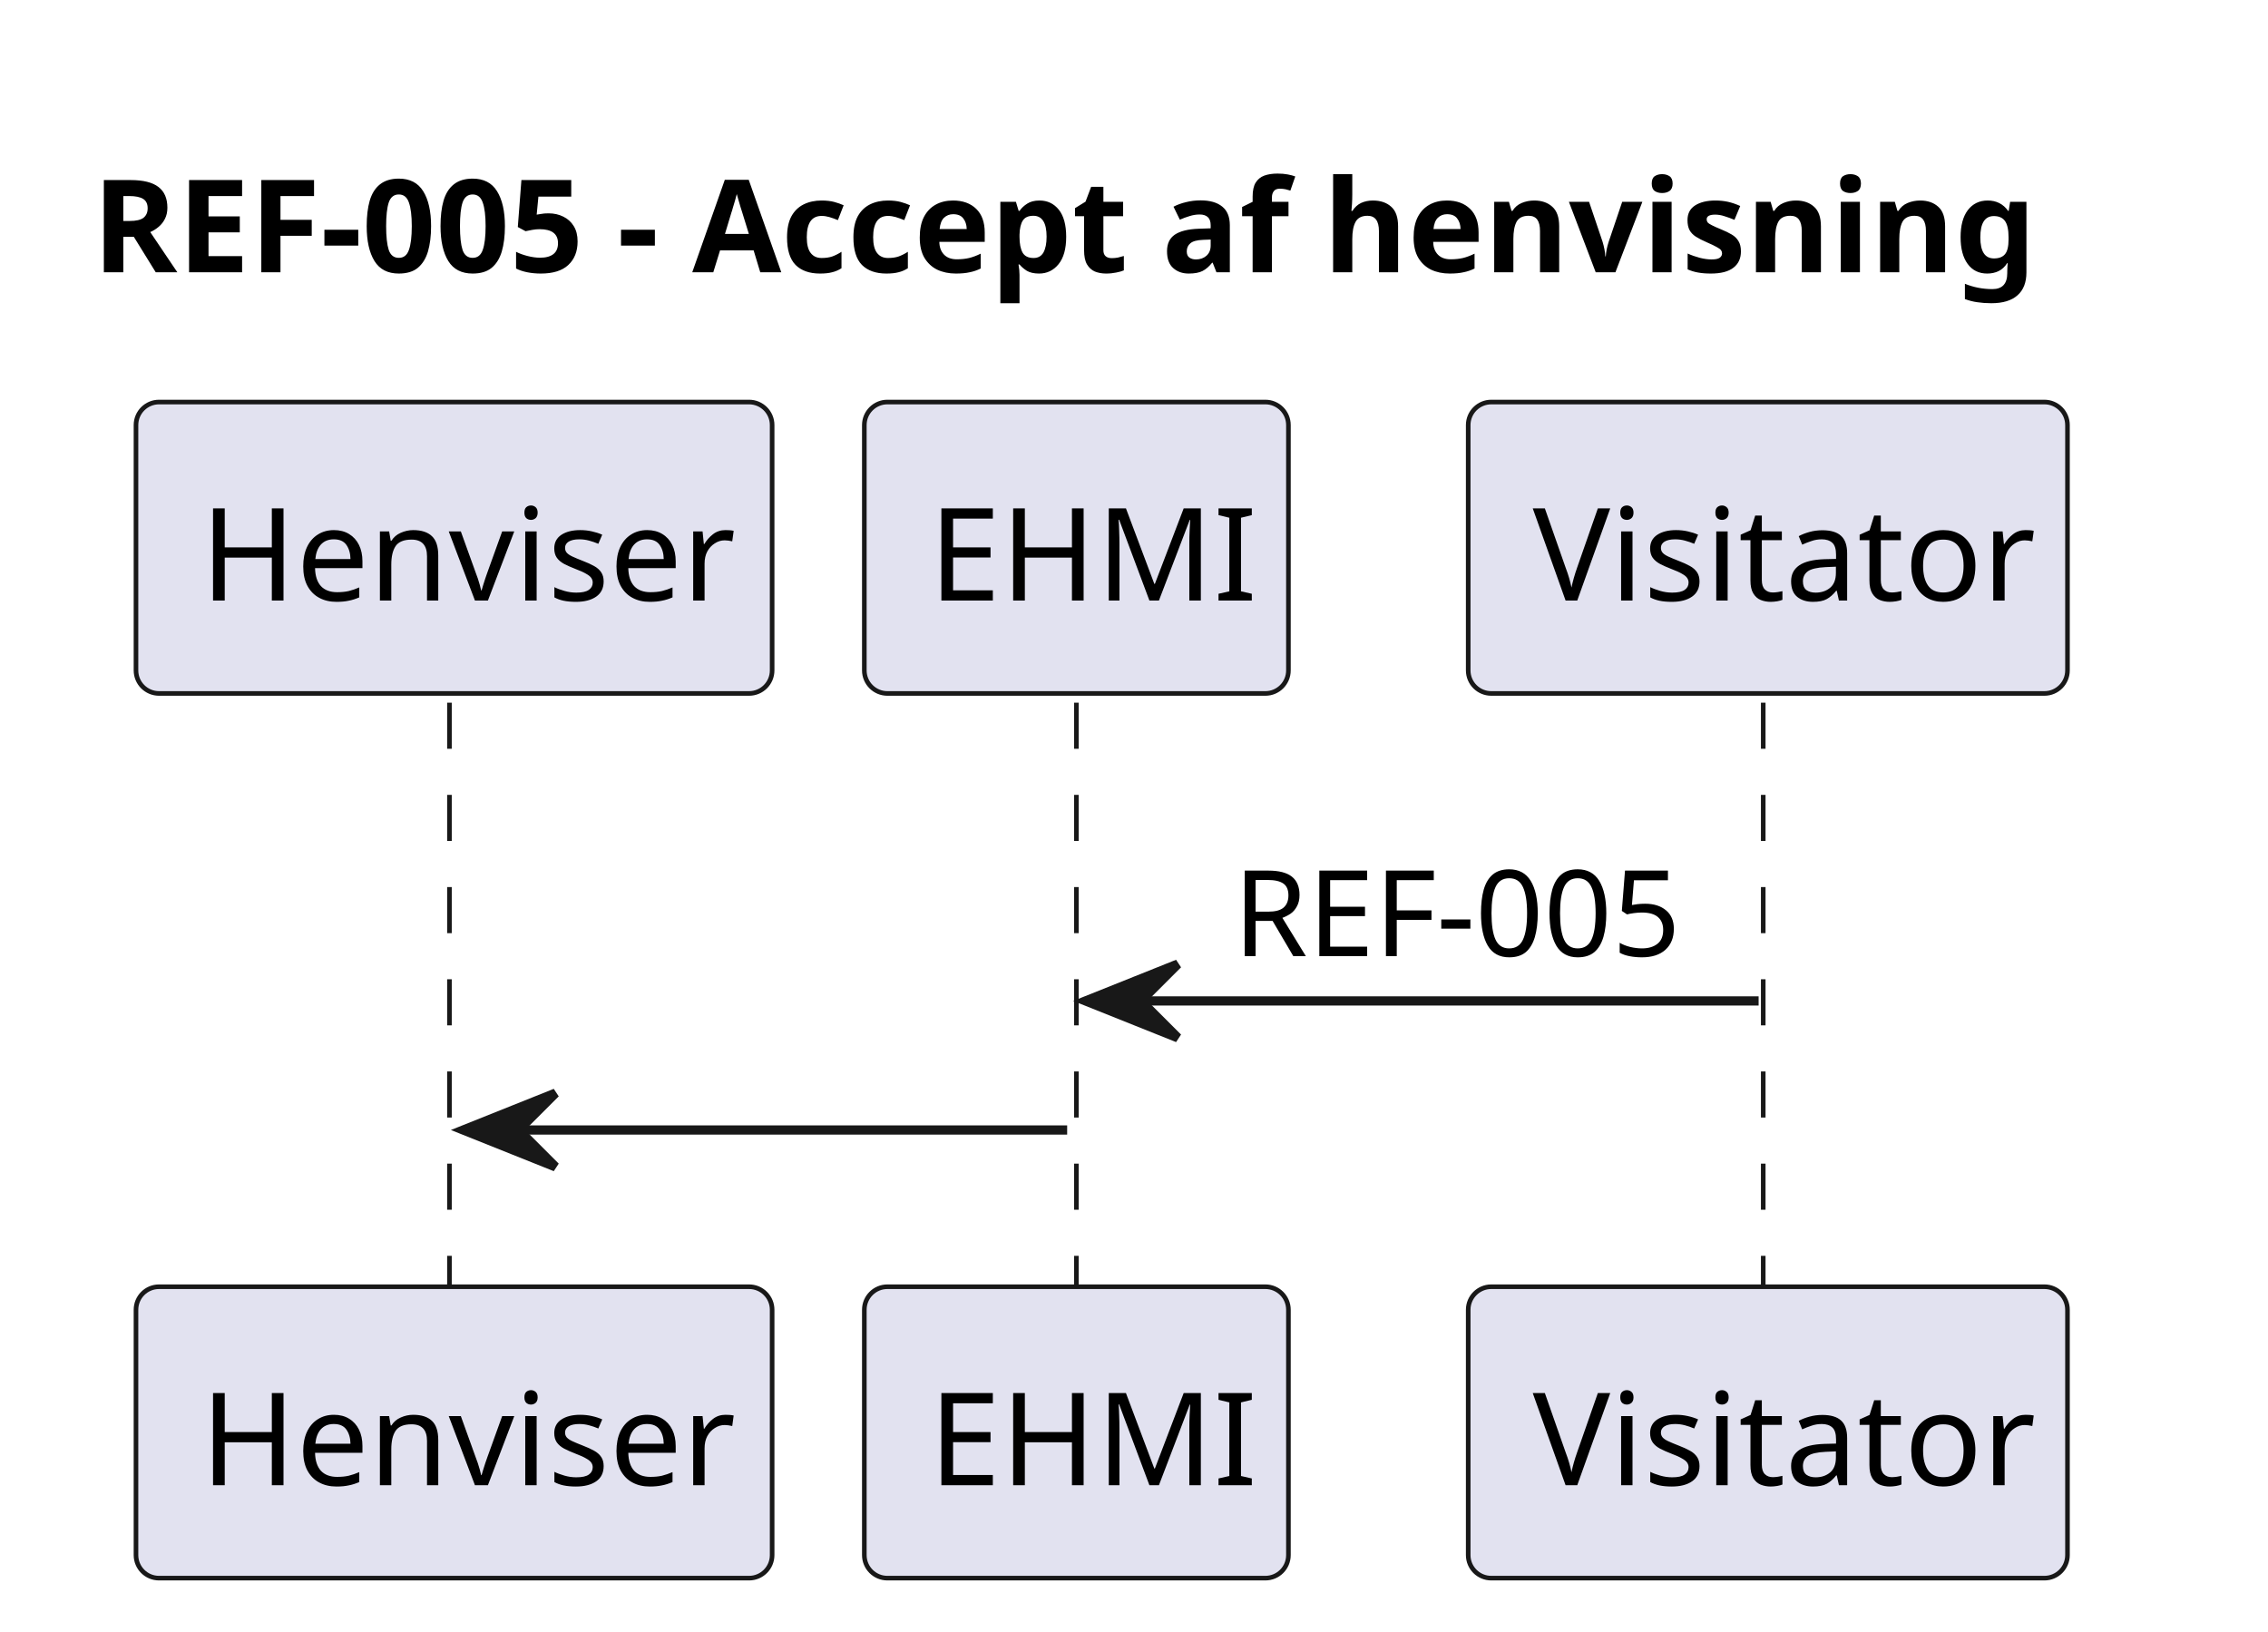
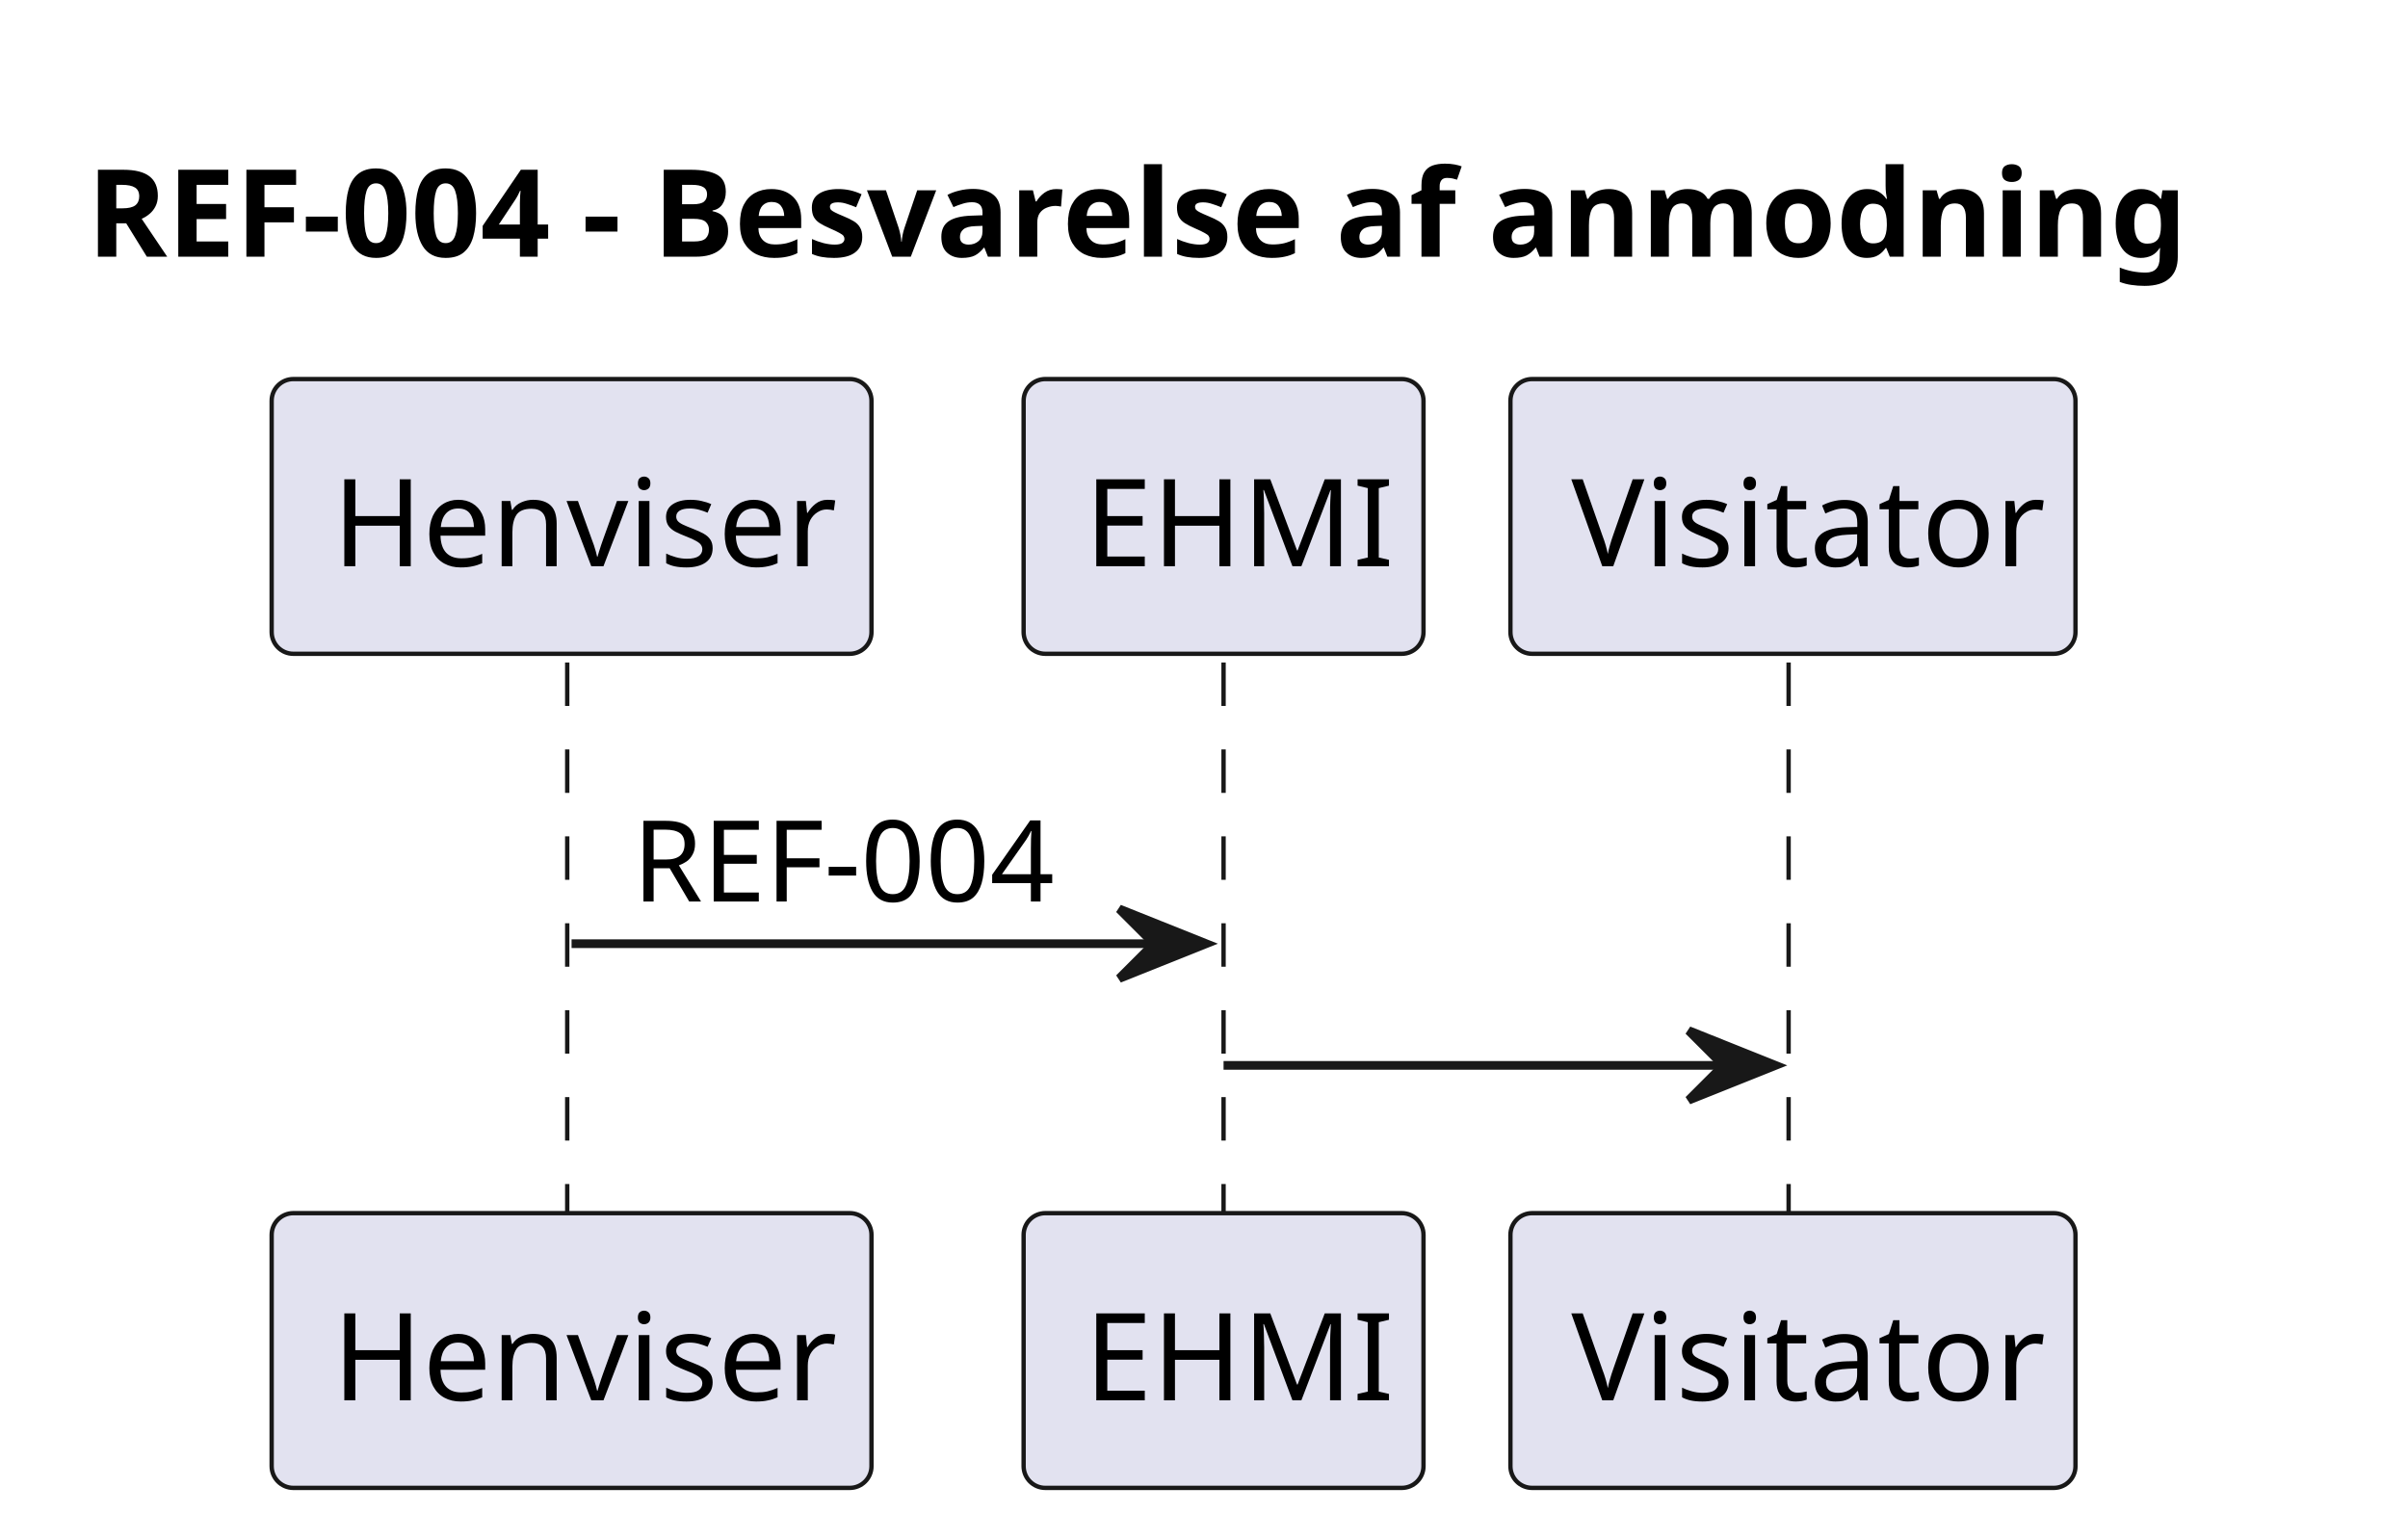
- <svg xmlns="http://www.w3.org/2000/svg" contentStyleType="text/css" height="177px" preserveAspectRatio="none" style="width:246px;height:177px;background:#FFFFFF;" version="1.1" viewBox="0 0 246 177" width="246px" zoomAndPan="magnify">
+ <svg xmlns="http://www.w3.org/2000/svg" contentStyleType="text/css" height="177px" preserveAspectRatio="none" style="width:277px;height:177px;background:#FFFFFF;" version="1.1" viewBox="0 0 277 177" width="277px" zoomAndPan="magnify">
  <defs />
  <g>
-     <text fill="#000000" font-family="sans-serif" font-size="14" font-weight="bold" lengthAdjust="spacing" textLength="218" x="10" y="29.533">REF-005 - Accept af henvisning</text>
-     <line style="stroke:#181818;stroke-width:0.5;stroke-dasharray:5.0,5.0;" x1="48.75" x2="48.75" y1="76.219" y2="140.57" />
-     <line style="stroke:#181818;stroke-width:0.5;stroke-dasharray:5.0,5.0;" x1="116.75" x2="116.75" y1="76.219" y2="140.57" />
-     <line style="stroke:#181818;stroke-width:0.5;stroke-dasharray:5.0,5.0;" x1="191.25" x2="191.25" y1="76.219" y2="140.57" />
-     <rect fill="#E2E2F0" height="31.609" rx="2.5" ry="2.5" style="stroke:#181818;stroke-width:0.5;" width="69" x="14.75" y="43.609" />
-     <text fill="#000000" font-family="sans-serif" font-size="14" lengthAdjust="spacing" textLength="55" x="21.75" y="65.143">Henviser</text>
-     <rect fill="#E2E2F0" height="31.609" rx="2.5" ry="2.5" style="stroke:#181818;stroke-width:0.5;" width="69" x="14.75" y="139.57" />
-     <text fill="#000000" font-family="sans-serif" font-size="14" lengthAdjust="spacing" textLength="55" x="21.75" y="161.103">Henviser</text>
-     <rect fill="#E2E2F0" height="31.609" rx="2.5" ry="2.5" style="stroke:#181818;stroke-width:0.5;" width="46" x="93.75" y="43.609" />
-     <text fill="#000000" font-family="sans-serif" font-size="14" lengthAdjust="spacing" textLength="32" x="100.75" y="65.143">EHMI</text>
-     <rect fill="#E2E2F0" height="31.609" rx="2.5" ry="2.5" style="stroke:#181818;stroke-width:0.5;" width="46" x="93.75" y="139.57" />
-     <text fill="#000000" font-family="sans-serif" font-size="14" lengthAdjust="spacing" textLength="32" x="100.75" y="161.103">EHMI</text>
-     <rect fill="#E2E2F0" height="31.609" rx="2.5" ry="2.5" style="stroke:#181818;stroke-width:0.5;" width="65" x="159.25" y="43.609" />
-     <text fill="#000000" font-family="sans-serif" font-size="14" lengthAdjust="spacing" textLength="51" x="166.25" y="65.143">Visitator</text>
-     <rect fill="#E2E2F0" height="31.609" rx="2.5" ry="2.5" style="stroke:#181818;stroke-width:0.5;" width="65" x="159.25" y="139.57" />
-     <text fill="#000000" font-family="sans-serif" font-size="14" lengthAdjust="spacing" textLength="51" x="166.25" y="161.103">Visitator</text>
-     <polygon fill="#181818" points="127.75,104.57,117.75,108.57,127.75,112.57,123.75,108.57" style="stroke:#181818;stroke-width:1.0;" />
-     <line style="stroke:#181818;stroke-width:1.0;" x1="121.75" x2="190.75" y1="108.57" y2="108.57" />
-     <text fill="#000000" font-family="sans-serif" font-size="13" lengthAdjust="spacing" textLength="51" x="133.75" y="103.714">REF-005</text>
-     <polygon fill="#181818" points="60.25,118.57,50.25,122.57,60.25,126.57,56.25,122.57" style="stroke:#181818;stroke-width:1.0;" />
-     <line style="stroke:#181818;stroke-width:1.0;" x1="54.25" x2="115.75" y1="122.57" y2="122.57" />
+     <text fill="#000000" font-family="sans-serif" font-size="14" font-weight="bold" lengthAdjust="spacing" textLength="249" x="10" y="29.533">REF-004 - Besvarelse af anmodning</text>
+     <line style="stroke:#181818;stroke-width:0.5;stroke-dasharray:5.0,5.0;" x1="65.25" x2="65.25" y1="76.219" y2="140.57" />
+     <line style="stroke:#181818;stroke-width:0.5;stroke-dasharray:5.0,5.0;" x1="140.75" x2="140.75" y1="76.219" y2="140.57" />
+     <line style="stroke:#181818;stroke-width:0.5;stroke-dasharray:5.0,5.0;" x1="205.75" x2="205.75" y1="76.219" y2="140.57" />
+     <rect fill="#E2E2F0" height="31.609" rx="2.5" ry="2.5" style="stroke:#181818;stroke-width:0.5;" width="69" x="31.25" y="43.609" />
+     <text fill="#000000" font-family="sans-serif" font-size="14" lengthAdjust="spacing" textLength="55" x="38.25" y="65.143">Henviser</text>
+     <rect fill="#E2E2F0" height="31.609" rx="2.5" ry="2.5" style="stroke:#181818;stroke-width:0.5;" width="69" x="31.25" y="139.57" />
+     <text fill="#000000" font-family="sans-serif" font-size="14" lengthAdjust="spacing" textLength="55" x="38.25" y="161.103">Henviser</text>
+     <rect fill="#E2E2F0" height="31.609" rx="2.5" ry="2.5" style="stroke:#181818;stroke-width:0.5;" width="46" x="117.75" y="43.609" />
+     <text fill="#000000" font-family="sans-serif" font-size="14" lengthAdjust="spacing" textLength="32" x="124.75" y="65.143">EHMI</text>
+     <rect fill="#E2E2F0" height="31.609" rx="2.5" ry="2.5" style="stroke:#181818;stroke-width:0.5;" width="46" x="117.75" y="139.57" />
+     <text fill="#000000" font-family="sans-serif" font-size="14" lengthAdjust="spacing" textLength="32" x="124.75" y="161.103">EHMI</text>
+     <rect fill="#E2E2F0" height="31.609" rx="2.5" ry="2.5" style="stroke:#181818;stroke-width:0.5;" width="65" x="173.75" y="43.609" />
+     <text fill="#000000" font-family="sans-serif" font-size="14" lengthAdjust="spacing" textLength="51" x="180.75" y="65.143">Visitator</text>
+     <rect fill="#E2E2F0" height="31.609" rx="2.5" ry="2.5" style="stroke:#181818;stroke-width:0.5;" width="65" x="173.75" y="139.57" />
+     <text fill="#000000" font-family="sans-serif" font-size="14" lengthAdjust="spacing" textLength="51" x="180.75" y="161.103">Visitator</text>
+     <polygon fill="#181818" points="128.75,104.57,138.75,108.57,128.75,112.57,132.75,108.57" style="stroke:#181818;stroke-width:1.0;" />
+     <line style="stroke:#181818;stroke-width:1.0;" x1="65.75" x2="134.75" y1="108.57" y2="108.57" />
+     <text fill="#000000" font-family="sans-serif" font-size="13" lengthAdjust="spacing" textLength="51" x="72.75" y="103.714">REF-004</text>
+     <polygon fill="#181818" points="194.25,118.57,204.25,122.57,194.25,126.57,198.25,122.57" style="stroke:#181818;stroke-width:1.0;" />
+     <line style="stroke:#181818;stroke-width:1.0;" x1="140.75" x2="200.25" y1="122.57" y2="122.57" />
  </g>
</svg>
